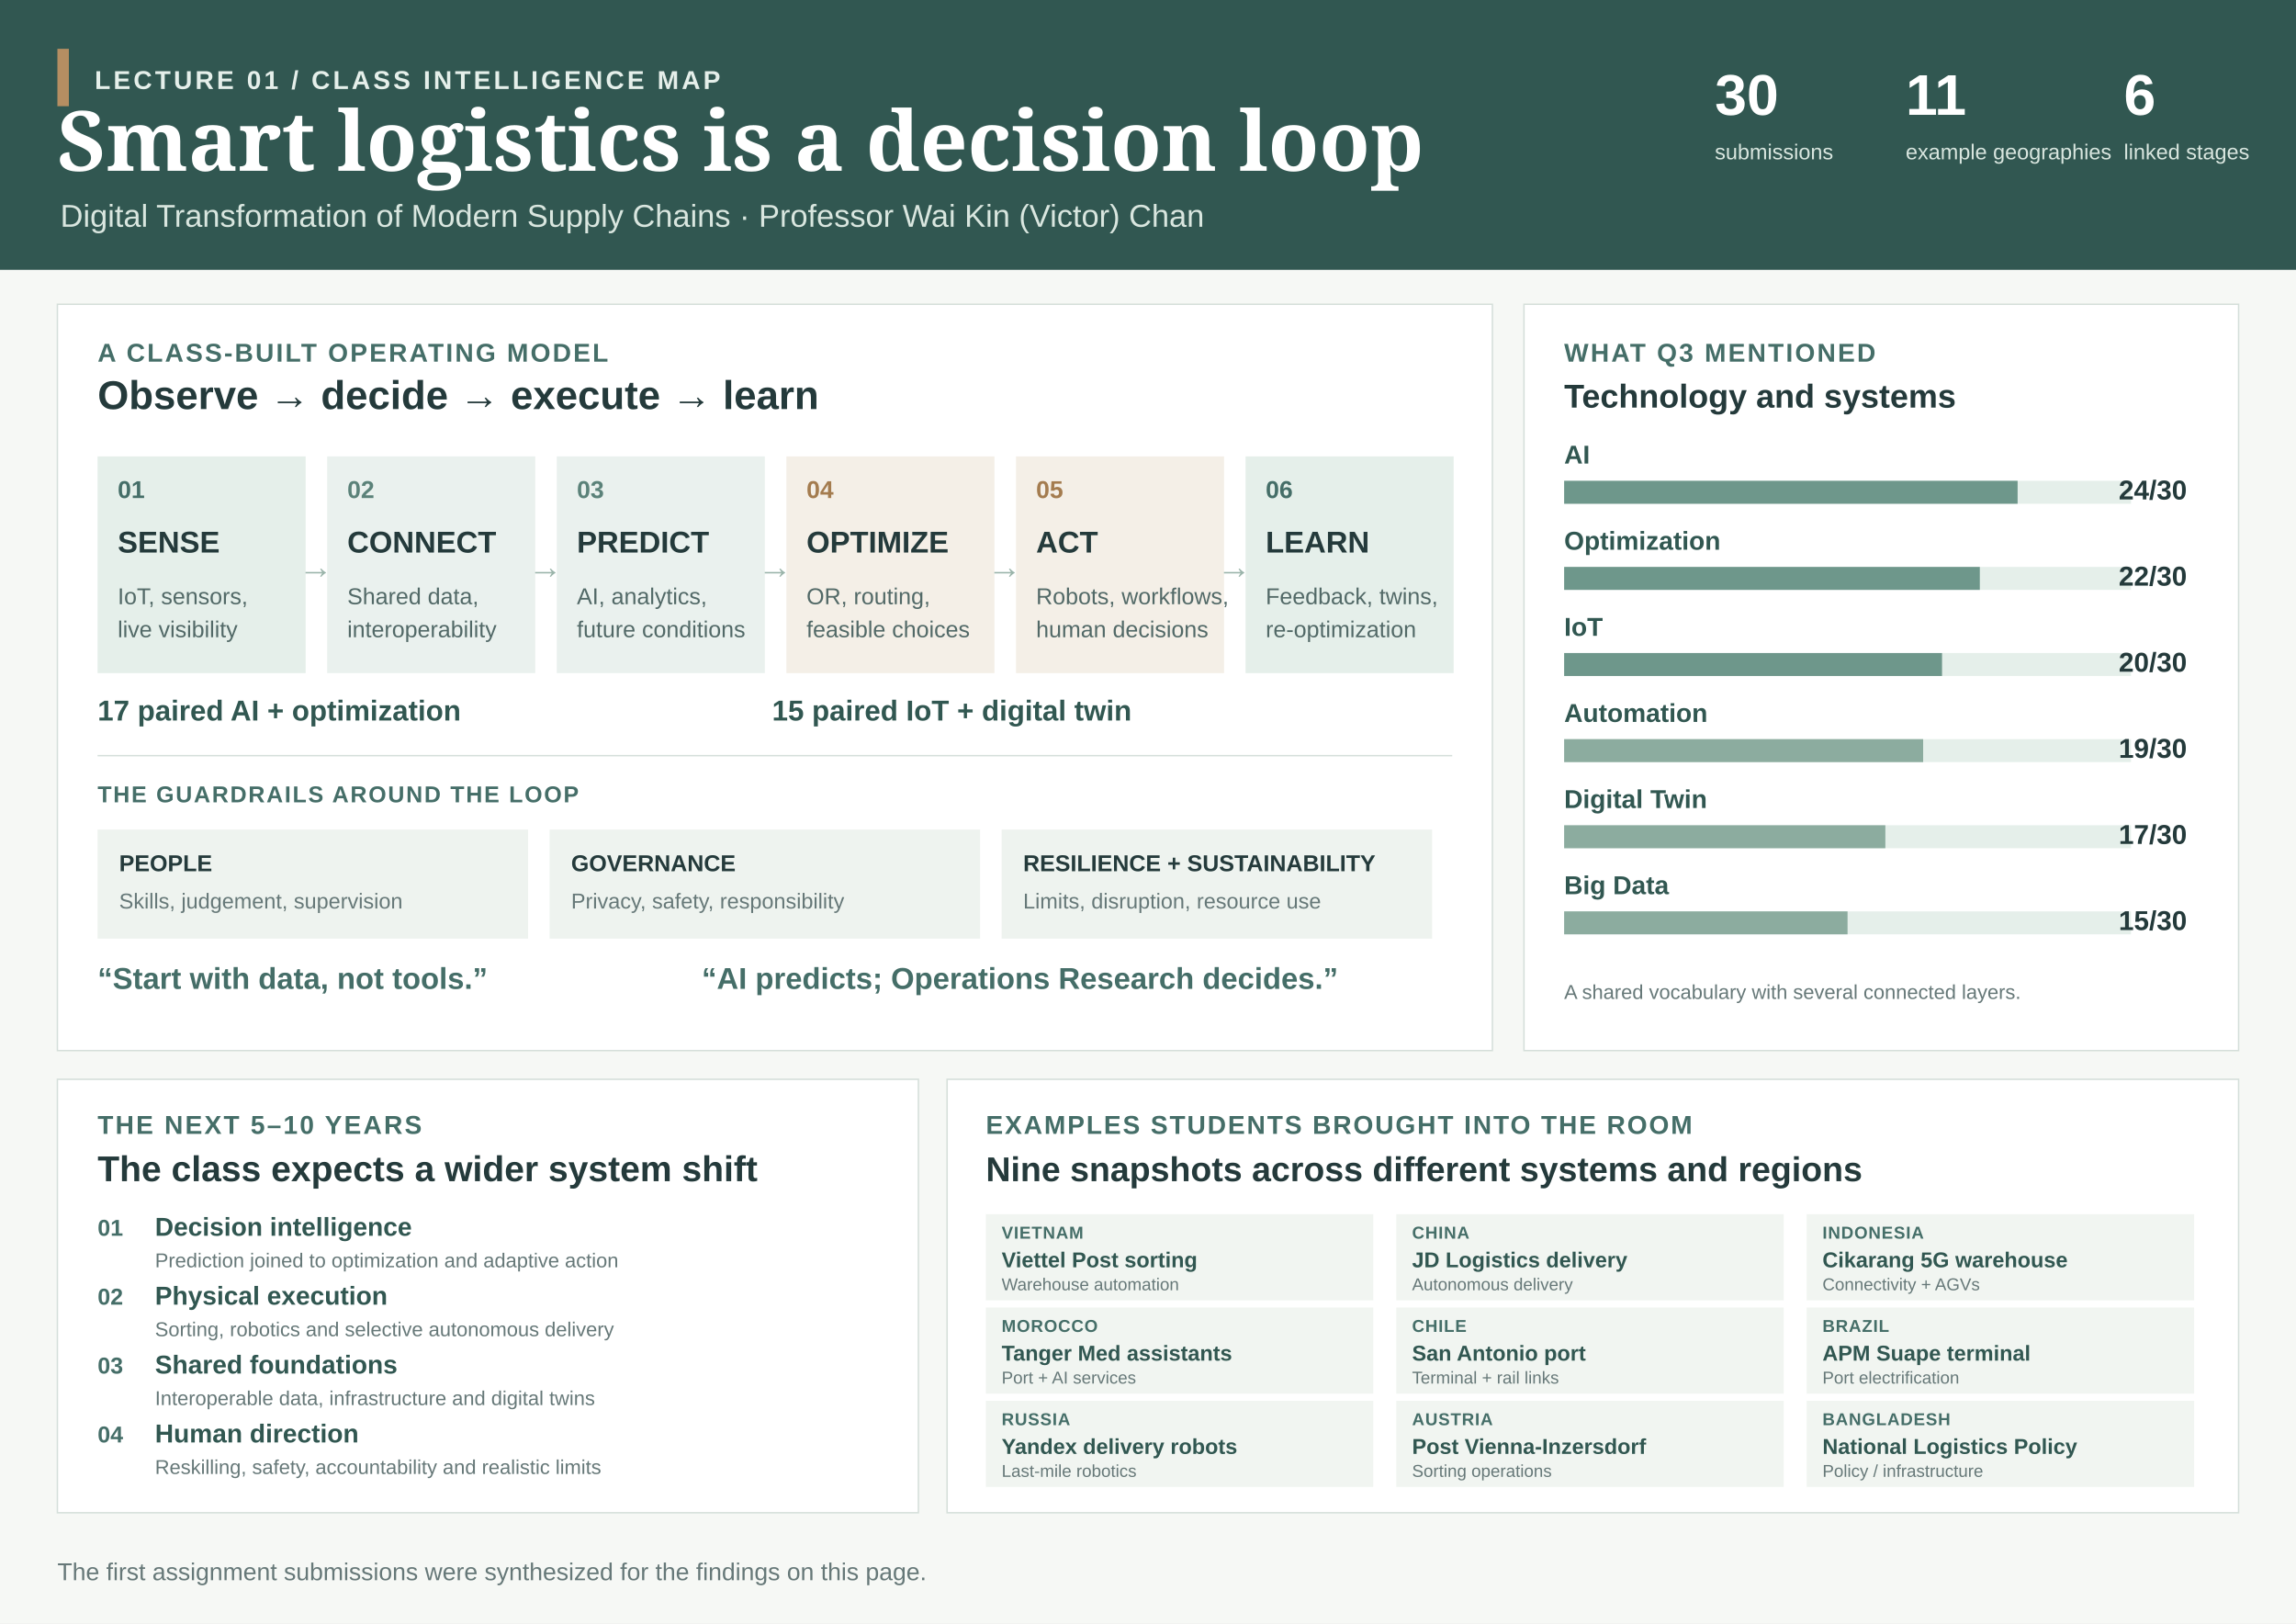
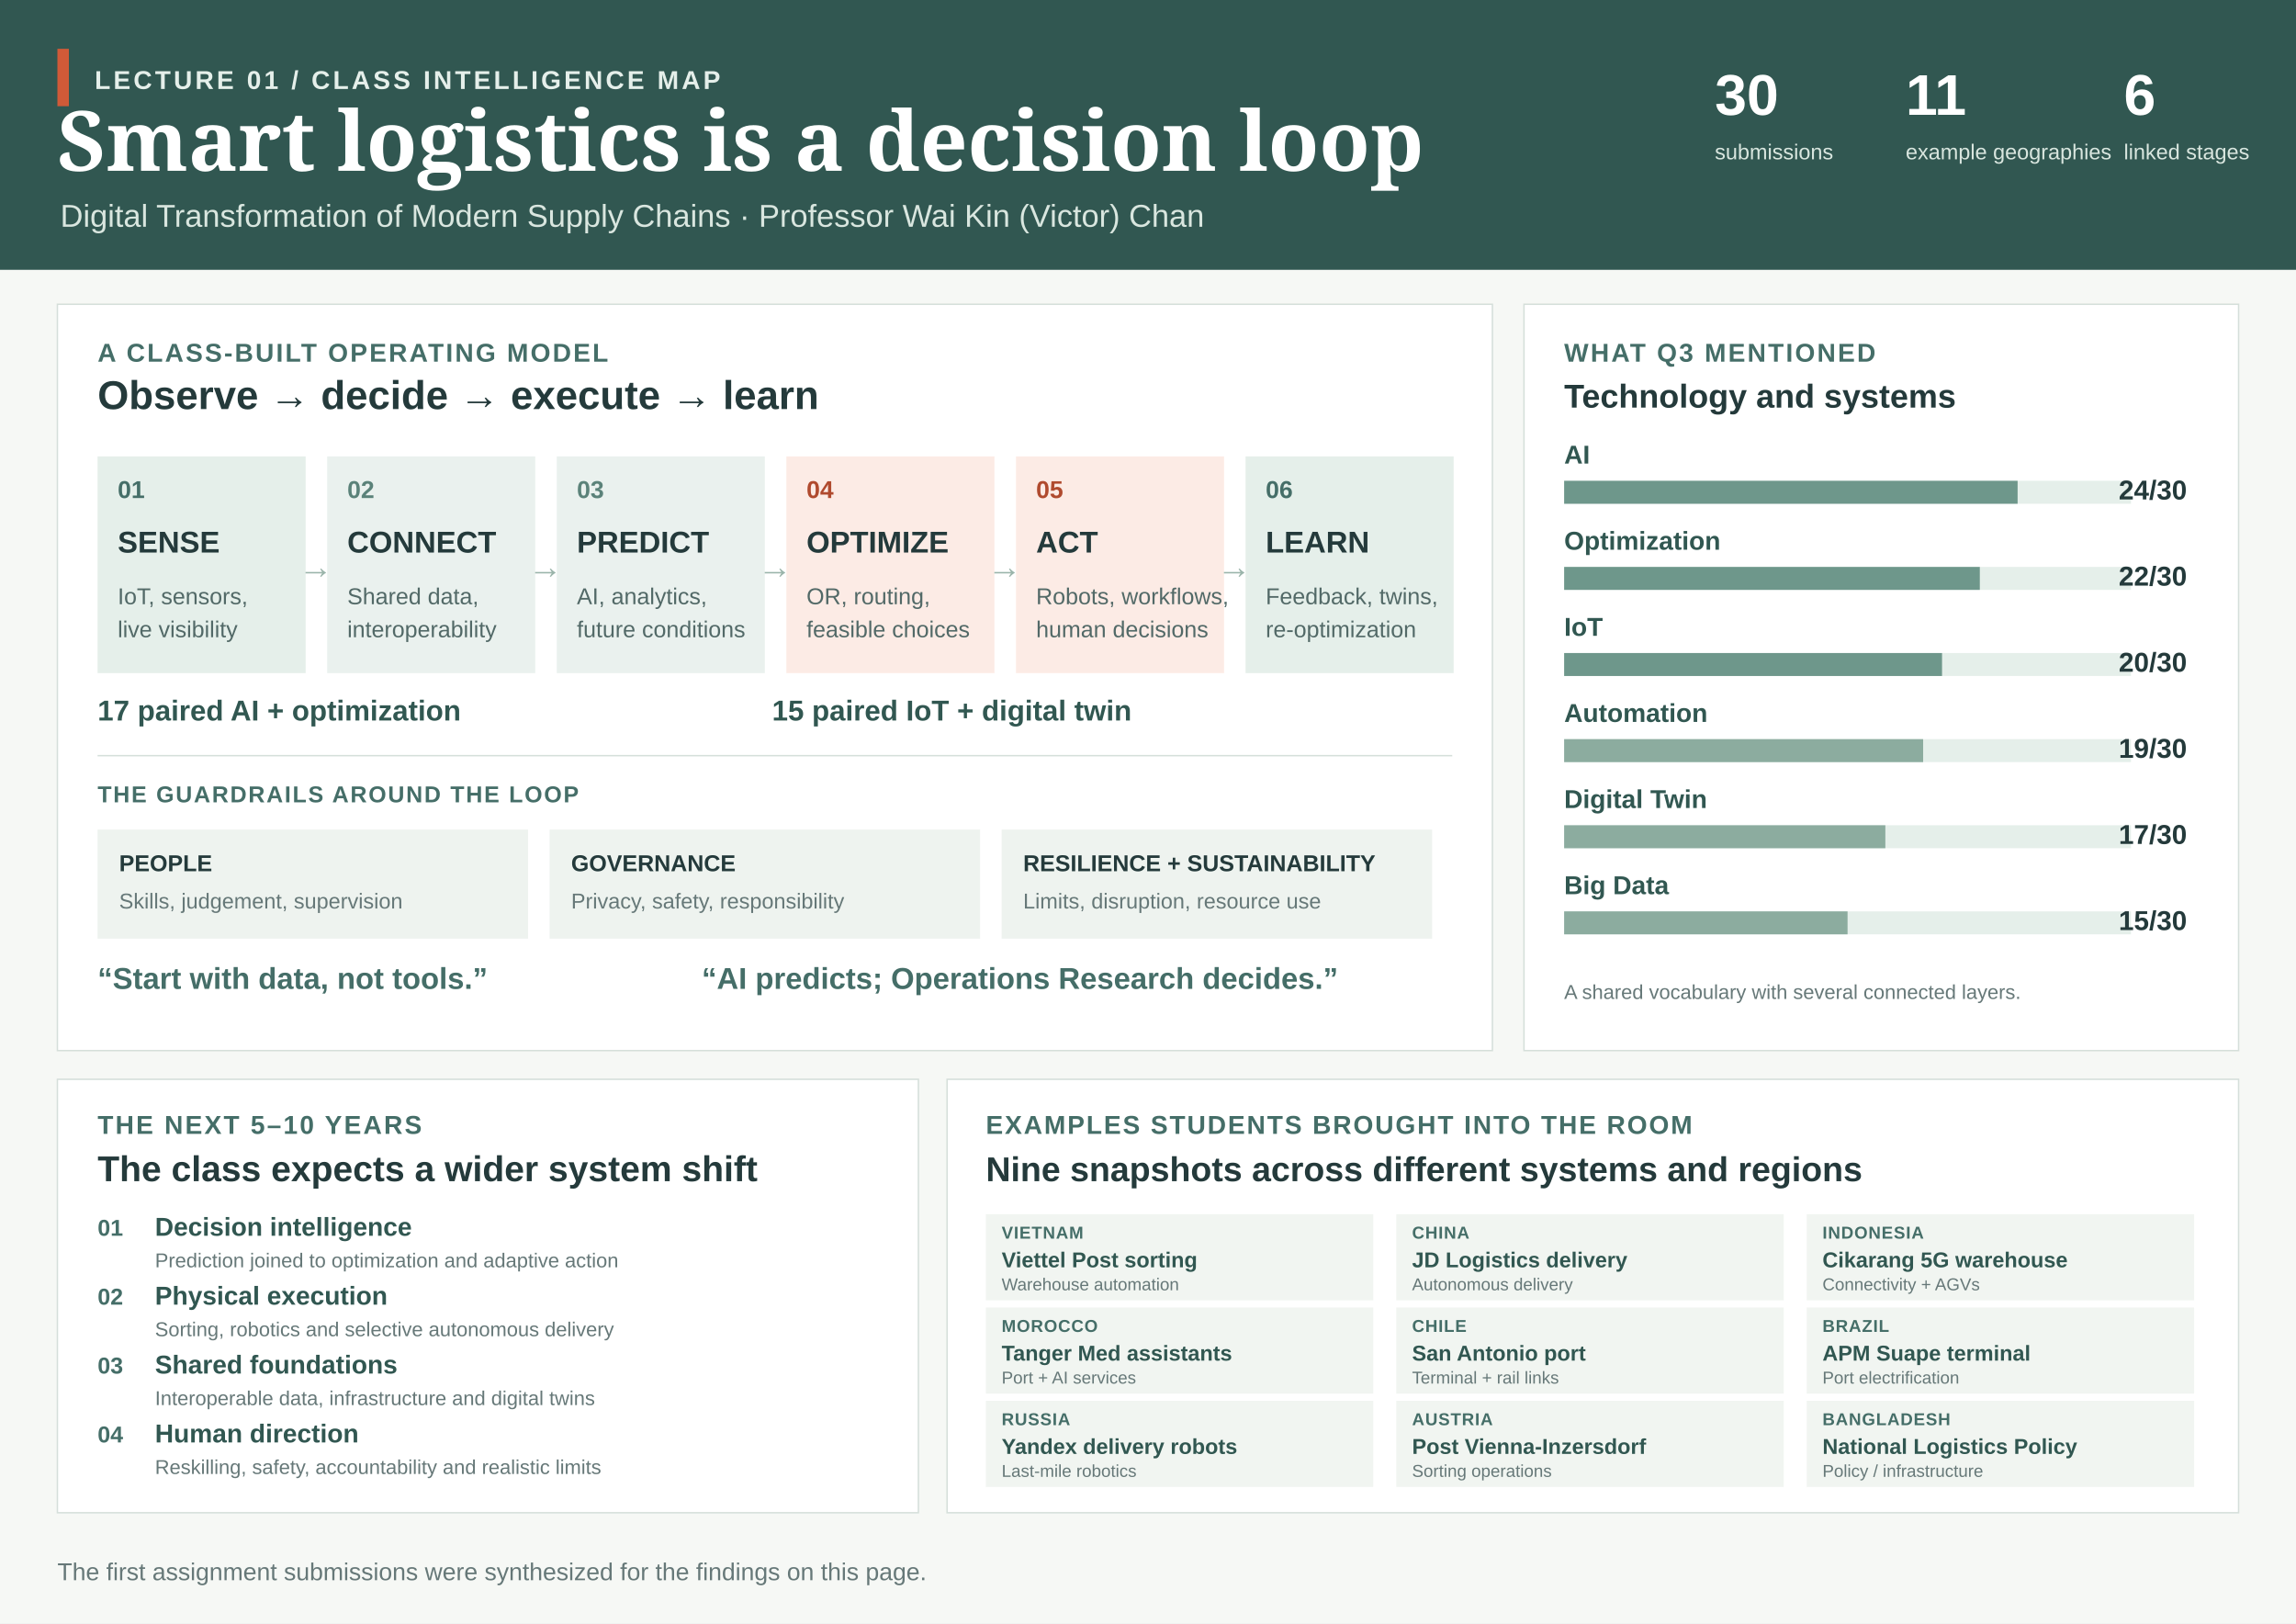
<svg xmlns="http://www.w3.org/2000/svg" width="1600" height="1131" viewBox="0 0 1600 1131" role="img" aria-label="Class Smart Logistics Intelligence Map">
  <rect x="0" y="0" width="1600" height="1131" rx="0" fill="#F6F8F5" stroke="none" stroke-width="1" />
  <rect x="0" y="0" width="1600" height="188" rx="0" fill="#315751" stroke="none" stroke-width="1" />
-   <rect x="40" y="34" width="8" height="40" rx="0" fill="#B58E62" stroke="none" stroke-width="1" />
+   <rect x="40" y="34" width="8" height="40" rx="0" fill="#D05A38" stroke="none" stroke-width="1" />
  <text x="66" y="62" fill="#E5EFEA" font-family="Segoe UI, Arial, sans-serif" font-size="18" font-weight="700" text-anchor="start" letter-spacing="2">LECTURE 01  /  CLASS INTELLIGENCE MAP</text>
  <text x="40" y="119" fill="#FFFFFF" font-family="Georgia, serif" font-size="58" font-weight="750" text-anchor="start">Smart logistics is a decision loop</text>
  <text x="42" y="158" fill="#D9E6DF" font-family="Segoe UI, Arial, sans-serif" font-size="22" font-weight="400" text-anchor="start">Digital Transformation of Modern Supply Chains · Professor Wai Kin (Victor) Chan</text>
  <text x="1195" y="80" fill="#FFFFFF" font-family="Segoe UI, Arial, sans-serif" font-size="40" font-weight="750" text-anchor="start">30</text>
  <text x="1195" y="111" fill="#D9E6DF" font-family="Segoe UI, Arial, sans-serif" font-size="15" font-weight="400" text-anchor="start">submissions</text>
  <text x="1328" y="80" fill="#FFFFFF" font-family="Segoe UI, Arial, sans-serif" font-size="40" font-weight="750" text-anchor="start">11</text>
  <text x="1328" y="111" fill="#D9E6DF" font-family="Segoe UI, Arial, sans-serif" font-size="15" font-weight="400" text-anchor="start">example geographies</text>
  <text x="1480" y="80" fill="#FFFFFF" font-family="Segoe UI, Arial, sans-serif" font-size="40" font-weight="750" text-anchor="start">6</text>
  <text x="1480" y="111" fill="#D9E6DF" font-family="Segoe UI, Arial, sans-serif" font-size="15" font-weight="400" text-anchor="start">linked stages</text>
  <rect x="40" y="212" width="1000" height="520" rx="0" fill="#FFFFFF" stroke="#D5DFDA" stroke-width="1" />
  <text x="68" y="252" fill="#456E68" font-family="Segoe UI, Arial, sans-serif" font-size="18" font-weight="750" text-anchor="start" letter-spacing="1.4">A CLASS-BUILT OPERATING MODEL</text>
  <text x="68" y="285" fill="#243A3B" font-family="Segoe UI, Arial, sans-serif" font-size="28" font-weight="700" text-anchor="start">Observe → decide → execute → learn</text>
  <rect x="68" y="318" width="145" height="151" rx="0" fill="#E5EFEA" stroke="none" stroke-width="1" />
  <text x="82" y="347" fill="#456E68" font-family="Segoe UI, Arial, sans-serif" font-size="17" font-weight="800" text-anchor="start">01</text>
  <text x="82" y="385" fill="#243A3B" font-family="Segoe UI, Arial, sans-serif" font-size="21" font-weight="800" text-anchor="start">SENSE</text>
  <text x="82" y="421" fill="#526967" font-family="Segoe UI, Arial, sans-serif" font-size="16" font-weight="400" text-anchor="start">IoT, sensors,</text>
  <text x="82" y="444" fill="#526967" font-family="Segoe UI, Arial, sans-serif" font-size="16" font-weight="400" text-anchor="start">live visibility</text>
  <text x="220" y="403" fill="#9AB4AA" font-family="Segoe UI, Arial, sans-serif" font-size="24" font-weight="700" text-anchor="middle">→</text>
  <rect x="228" y="318" width="145" height="151" rx="0" fill="#EAF1EE" stroke="none" stroke-width="1" />
  <text x="242" y="347" fill="#5B8279" font-family="Segoe UI, Arial, sans-serif" font-size="17" font-weight="800" text-anchor="start">02</text>
  <text x="242" y="385" fill="#243A3B" font-family="Segoe UI, Arial, sans-serif" font-size="21" font-weight="800" text-anchor="start">CONNECT</text>
  <text x="242" y="421" fill="#526967" font-family="Segoe UI, Arial, sans-serif" font-size="16" font-weight="400" text-anchor="start">Shared data,</text>
  <text x="242" y="444" fill="#526967" font-family="Segoe UI, Arial, sans-serif" font-size="16" font-weight="400" text-anchor="start">interoperability</text>
  <text x="380" y="403" fill="#9AB4AA" font-family="Segoe UI, Arial, sans-serif" font-size="24" font-weight="700" text-anchor="middle">→</text>
  <rect x="388" y="318" width="145" height="151" rx="0" fill="#EAF1EE" stroke="none" stroke-width="1" />
  <text x="402" y="347" fill="#5B8279" font-family="Segoe UI, Arial, sans-serif" font-size="17" font-weight="800" text-anchor="start">03</text>
  <text x="402" y="385" fill="#243A3B" font-family="Segoe UI, Arial, sans-serif" font-size="21" font-weight="800" text-anchor="start">PREDICT</text>
  <text x="402" y="421" fill="#526967" font-family="Segoe UI, Arial, sans-serif" font-size="16" font-weight="400" text-anchor="start">AI, analytics,</text>
  <text x="402" y="444" fill="#526967" font-family="Segoe UI, Arial, sans-serif" font-size="16" font-weight="400" text-anchor="start">future conditions</text>
  <text x="540" y="403" fill="#9AB4AA" font-family="Segoe UI, Arial, sans-serif" font-size="24" font-weight="700" text-anchor="middle">→</text>
-   <rect x="548" y="318" width="145" height="151" rx="0" fill="#F4EFE7" stroke="none" stroke-width="1" />
-   <text x="562" y="347" fill="#A47C4F" font-family="Segoe UI, Arial, sans-serif" font-size="17" font-weight="800" text-anchor="start">04</text>
+   <rect x="548" y="318" width="145" height="151" rx="0" fill="#FCEBE5" stroke="none" stroke-width="1" />
+   <text x="562" y="347" fill="#B04A2E" font-family="Segoe UI, Arial, sans-serif" font-size="17" font-weight="800" text-anchor="start">04</text>
  <text x="562" y="385" fill="#243A3B" font-family="Segoe UI, Arial, sans-serif" font-size="21" font-weight="800" text-anchor="start">OPTIMIZE</text>
  <text x="562" y="421" fill="#526967" font-family="Segoe UI, Arial, sans-serif" font-size="16" font-weight="400" text-anchor="start">OR, routing,</text>
  <text x="562" y="444" fill="#526967" font-family="Segoe UI, Arial, sans-serif" font-size="16" font-weight="400" text-anchor="start">feasible choices</text>
  <text x="700" y="403" fill="#9AB4AA" font-family="Segoe UI, Arial, sans-serif" font-size="24" font-weight="700" text-anchor="middle">→</text>
-   <rect x="708" y="318" width="145" height="151" rx="0" fill="#F4EFE7" stroke="none" stroke-width="1" />
-   <text x="722" y="347" fill="#A47C4F" font-family="Segoe UI, Arial, sans-serif" font-size="17" font-weight="800" text-anchor="start">05</text>
+   <rect x="708" y="318" width="145" height="151" rx="0" fill="#FCEBE5" stroke="none" stroke-width="1" />
+   <text x="722" y="347" fill="#B04A2E" font-family="Segoe UI, Arial, sans-serif" font-size="17" font-weight="800" text-anchor="start">05</text>
  <text x="722" y="385" fill="#243A3B" font-family="Segoe UI, Arial, sans-serif" font-size="21" font-weight="800" text-anchor="start">ACT</text>
  <text x="722" y="421" fill="#526967" font-family="Segoe UI, Arial, sans-serif" font-size="16" font-weight="400" text-anchor="start">Robots, workflows,</text>
  <text x="722" y="444" fill="#526967" font-family="Segoe UI, Arial, sans-serif" font-size="16" font-weight="400" text-anchor="start">human decisions</text>
  <text x="860" y="403" fill="#9AB4AA" font-family="Segoe UI, Arial, sans-serif" font-size="24" font-weight="700" text-anchor="middle">→</text>
  <rect x="868" y="318" width="145" height="151" rx="0" fill="#E5EFEA" stroke="none" stroke-width="1" />
  <text x="882" y="347" fill="#456E68" font-family="Segoe UI, Arial, sans-serif" font-size="17" font-weight="800" text-anchor="start">06</text>
  <text x="882" y="385" fill="#243A3B" font-family="Segoe UI, Arial, sans-serif" font-size="21" font-weight="800" text-anchor="start">LEARN</text>
  <text x="882" y="421" fill="#526967" font-family="Segoe UI, Arial, sans-serif" font-size="16" font-weight="400" text-anchor="start">Feedback, twins,</text>
  <text x="882" y="444" fill="#526967" font-family="Segoe UI, Arial, sans-serif" font-size="16" font-weight="400" text-anchor="start">re-optimization</text>
  <text x="68" y="502" fill="#315751" font-family="Segoe UI, Arial, sans-serif" font-size="20" font-weight="750" text-anchor="start">17 paired AI + optimization</text>
  <text x="538" y="502" fill="#315751" font-family="Segoe UI, Arial, sans-serif" font-size="20" font-weight="750" text-anchor="start">15 paired IoT + digital twin</text>
  <rect x="68" y="526" width="944" height="1" rx="0" fill="#D5DFDA" stroke="none" stroke-width="1" />
  <text x="68" y="559" fill="#456E68" font-family="Segoe UI, Arial, sans-serif" font-size="16" font-weight="750" text-anchor="start" letter-spacing="1.1">THE GUARDRAILS AROUND THE LOOP</text>
  <rect x="68" y="578" width="300" height="76" rx="0" fill="#EEF3EF" stroke="none" stroke-width="1" />
  <text x="83" y="607" fill="#243A3B" font-family="Segoe UI, Arial, sans-serif" font-size="16" font-weight="800" text-anchor="start">PEOPLE</text>
  <text x="83" y="633" fill="#667878" font-family="Segoe UI, Arial, sans-serif" font-size="15" font-weight="400" text-anchor="start">Skills, judgement, supervision</text>
  <rect x="383" y="578" width="300" height="76" rx="0" fill="#EEF3EF" stroke="none" stroke-width="1" />
  <text x="398" y="607" fill="#243A3B" font-family="Segoe UI, Arial, sans-serif" font-size="16" font-weight="800" text-anchor="start">GOVERNANCE</text>
  <text x="398" y="633" fill="#667878" font-family="Segoe UI, Arial, sans-serif" font-size="15" font-weight="400" text-anchor="start">Privacy, safety, responsibility</text>
  <rect x="698" y="578" width="300" height="76" rx="0" fill="#EEF3EF" stroke="none" stroke-width="1" />
  <text x="713" y="607" fill="#243A3B" font-family="Segoe UI, Arial, sans-serif" font-size="16" font-weight="800" text-anchor="start">RESILIENCE + SUSTAINABILITY</text>
  <text x="713" y="633" fill="#667878" font-family="Segoe UI, Arial, sans-serif" font-size="15" font-weight="400" text-anchor="start">Limits, disruption, resource use</text>
  <text x="68" y="689" fill="#456E68" font-family="Segoe UI, Arial, sans-serif" font-size="21" font-weight="650" text-anchor="start">“Start with data, not tools.”</text>
  <text x="489" y="689" fill="#456E68" font-family="Segoe UI, Arial, sans-serif" font-size="21" font-weight="650" text-anchor="start">“AI predicts; Operations Research decides.”</text>
  <rect x="1062" y="212" width="498" height="520" rx="0" fill="#FFFFFF" stroke="#D5DFDA" stroke-width="1" />
  <text x="1090" y="252" fill="#456E68" font-family="Segoe UI, Arial, sans-serif" font-size="18" font-weight="750" text-anchor="start" letter-spacing="1.4">WHAT Q3 MENTIONED</text>
  <text x="1090" y="284" fill="#243A3B" font-family="Segoe UI, Arial, sans-serif" font-size="23" font-weight="700" text-anchor="start">Technology and systems</text>
  <text x="1090" y="323" fill="#315751" font-family="Segoe UI, Arial, sans-serif" font-size="18" font-weight="650" text-anchor="start">AI</text>
  <rect x="1090" y="335" width="395" height="16" rx="0" fill="#E5EFEA" stroke="none" stroke-width="1" />
  <rect x="1090" y="335" width="316.0" height="16" rx="0" fill="#6E978B" stroke="none" stroke-width="1" />
  <text x="1524" y="348" fill="#243A3B" font-family="Segoe UI, Arial, sans-serif" font-size="19" font-weight="750" text-anchor="end">24/30</text>
  <text x="1090" y="383" fill="#315751" font-family="Segoe UI, Arial, sans-serif" font-size="18" font-weight="650" text-anchor="start">Optimization</text>
  <rect x="1090" y="395" width="395" height="16" rx="0" fill="#E5EFEA" stroke="none" stroke-width="1" />
  <rect x="1090" y="395" width="289.667" height="16" rx="0" fill="#6E978B" stroke="none" stroke-width="1" />
  <text x="1524" y="408" fill="#243A3B" font-family="Segoe UI, Arial, sans-serif" font-size="19" font-weight="750" text-anchor="end">22/30</text>
  <text x="1090" y="443" fill="#315751" font-family="Segoe UI, Arial, sans-serif" font-size="18" font-weight="650" text-anchor="start">IoT</text>
  <rect x="1090" y="455" width="395" height="16" rx="0" fill="#E5EFEA" stroke="none" stroke-width="1" />
  <rect x="1090" y="455" width="263.333" height="16" rx="0" fill="#6E978B" stroke="none" stroke-width="1" />
  <text x="1524" y="468" fill="#243A3B" font-family="Segoe UI, Arial, sans-serif" font-size="19" font-weight="750" text-anchor="end">20/30</text>
  <text x="1090" y="503" fill="#315751" font-family="Segoe UI, Arial, sans-serif" font-size="18" font-weight="650" text-anchor="start">Automation</text>
  <rect x="1090" y="515" width="395" height="16" rx="0" fill="#E5EFEA" stroke="none" stroke-width="1" />
  <rect x="1090" y="515" width="250.167" height="16" rx="0" fill="#8CAC9F" stroke="none" stroke-width="1" />
  <text x="1524" y="528" fill="#243A3B" font-family="Segoe UI, Arial, sans-serif" font-size="19" font-weight="750" text-anchor="end">19/30</text>
  <text x="1090" y="563" fill="#315751" font-family="Segoe UI, Arial, sans-serif" font-size="18" font-weight="650" text-anchor="start">Digital Twin</text>
  <rect x="1090" y="575" width="395" height="16" rx="0" fill="#E5EFEA" stroke="none" stroke-width="1" />
  <rect x="1090" y="575" width="223.833" height="16" rx="0" fill="#8CAC9F" stroke="none" stroke-width="1" />
  <text x="1524" y="588" fill="#243A3B" font-family="Segoe UI, Arial, sans-serif" font-size="19" font-weight="750" text-anchor="end">17/30</text>
  <text x="1090" y="623" fill="#315751" font-family="Segoe UI, Arial, sans-serif" font-size="18" font-weight="650" text-anchor="start">Big Data</text>
  <rect x="1090" y="635" width="395" height="16" rx="0" fill="#E5EFEA" stroke="none" stroke-width="1" />
  <rect x="1090" y="635" width="197.5" height="16" rx="0" fill="#8CAC9F" stroke="none" stroke-width="1" />
  <text x="1524" y="648" fill="#243A3B" font-family="Segoe UI, Arial, sans-serif" font-size="19" font-weight="750" text-anchor="end">15/30</text>
  <text x="1090" y="696" fill="#667878" font-family="Segoe UI, Arial, sans-serif" font-size="14" font-weight="400" text-anchor="start">A shared vocabulary with several connected layers.</text>
  <rect x="40" y="752" width="600" height="302" rx="0" fill="#FFFFFF" stroke="#D5DFDA" stroke-width="1" />
  <text x="68" y="790" fill="#456E68" font-family="Segoe UI, Arial, sans-serif" font-size="18" font-weight="750" text-anchor="start" letter-spacing="1.4">THE NEXT 5–10 YEARS</text>
  <text x="68" y="823" fill="#243A3B" font-family="Segoe UI, Arial, sans-serif" font-size="25" font-weight="700" text-anchor="start">The class expects a wider system shift</text>
  <text x="68" y="861" fill="#456E68" font-family="Segoe UI, Arial, sans-serif" font-size="16" font-weight="800" text-anchor="start">01</text>
  <text x="108" y="861" fill="#315751" font-family="Segoe UI, Arial, sans-serif" font-size="18" font-weight="700" text-anchor="start">Decision intelligence</text>
  <text x="108" y="883" fill="#667878" font-family="Segoe UI, Arial, sans-serif" font-size="14" font-weight="400" text-anchor="start">Prediction joined to optimization and adaptive action</text>
  <text x="68" y="909" fill="#456E68" font-family="Segoe UI, Arial, sans-serif" font-size="16" font-weight="800" text-anchor="start">02</text>
  <text x="108" y="909" fill="#315751" font-family="Segoe UI, Arial, sans-serif" font-size="18" font-weight="700" text-anchor="start">Physical execution</text>
  <text x="108" y="931" fill="#667878" font-family="Segoe UI, Arial, sans-serif" font-size="14" font-weight="400" text-anchor="start">Sorting, robotics and selective autonomous delivery</text>
  <text x="68" y="957" fill="#456E68" font-family="Segoe UI, Arial, sans-serif" font-size="16" font-weight="800" text-anchor="start">03</text>
  <text x="108" y="957" fill="#315751" font-family="Segoe UI, Arial, sans-serif" font-size="18" font-weight="700" text-anchor="start">Shared foundations</text>
  <text x="108" y="979" fill="#667878" font-family="Segoe UI, Arial, sans-serif" font-size="14" font-weight="400" text-anchor="start">Interoperable data, infrastructure and digital twins</text>
  <text x="68" y="1005" fill="#456E68" font-family="Segoe UI, Arial, sans-serif" font-size="16" font-weight="800" text-anchor="start">04</text>
  <text x="108" y="1005" fill="#315751" font-family="Segoe UI, Arial, sans-serif" font-size="18" font-weight="700" text-anchor="start">Human direction</text>
  <text x="108" y="1027" fill="#667878" font-family="Segoe UI, Arial, sans-serif" font-size="14" font-weight="400" text-anchor="start">Reskilling, safety, accountability and realistic limits</text>
  <rect x="660" y="752" width="900" height="302" rx="0" fill="#FFFFFF" stroke="#D5DFDA" stroke-width="1" />
  <text x="687" y="790" fill="#456E68" font-family="Segoe UI, Arial, sans-serif" font-size="18" font-weight="750" text-anchor="start" letter-spacing="1.2">EXAMPLES STUDENTS BROUGHT INTO THE ROOM</text>
  <text x="687" y="823" fill="#243A3B" font-family="Segoe UI, Arial, sans-serif" font-size="24" font-weight="700" text-anchor="start">Nine snapshots across different systems and regions</text>
  <rect x="687" y="846" width="270" height="60" rx="0" fill="#F1F5F1" stroke="none" stroke-width="1" />
  <text x="698" y="863" fill="#456E68" font-family="Segoe UI, Arial, sans-serif" font-size="12" font-weight="800" text-anchor="start" letter-spacing="0.5">VIETNAM</text>
  <text x="698" y="883" fill="#315751" font-family="Segoe UI, Arial, sans-serif" font-size="15" font-weight="650" text-anchor="start">Viettel Post sorting</text>
  <text x="698" y="899" fill="#667878" font-family="Segoe UI, Arial, sans-serif" font-size="12" font-weight="400" text-anchor="start">Warehouse automation</text>
  <rect x="973" y="846" width="270" height="60" rx="0" fill="#F1F5F1" stroke="none" stroke-width="1" />
  <text x="984" y="863" fill="#456E68" font-family="Segoe UI, Arial, sans-serif" font-size="12" font-weight="800" text-anchor="start" letter-spacing="0.5">CHINA</text>
  <text x="984" y="883" fill="#315751" font-family="Segoe UI, Arial, sans-serif" font-size="15" font-weight="650" text-anchor="start">JD Logistics delivery</text>
  <text x="984" y="899" fill="#667878" font-family="Segoe UI, Arial, sans-serif" font-size="12" font-weight="400" text-anchor="start">Autonomous delivery</text>
  <rect x="1259" y="846" width="270" height="60" rx="0" fill="#F1F5F1" stroke="none" stroke-width="1" />
  <text x="1270" y="863" fill="#456E68" font-family="Segoe UI, Arial, sans-serif" font-size="12" font-weight="800" text-anchor="start" letter-spacing="0.5">INDONESIA</text>
  <text x="1270" y="883" fill="#315751" font-family="Segoe UI, Arial, sans-serif" font-size="15" font-weight="650" text-anchor="start">Cikarang 5G warehouse</text>
  <text x="1270" y="899" fill="#667878" font-family="Segoe UI, Arial, sans-serif" font-size="12" font-weight="400" text-anchor="start">Connectivity + AGVs</text>
  <rect x="687" y="911" width="270" height="60" rx="0" fill="#F1F5F1" stroke="none" stroke-width="1" />
  <text x="698" y="928" fill="#456E68" font-family="Segoe UI, Arial, sans-serif" font-size="12" font-weight="800" text-anchor="start" letter-spacing="0.5">MOROCCO</text>
  <text x="698" y="948" fill="#315751" font-family="Segoe UI, Arial, sans-serif" font-size="15" font-weight="650" text-anchor="start">Tanger Med assistants</text>
  <text x="698" y="964" fill="#667878" font-family="Segoe UI, Arial, sans-serif" font-size="12" font-weight="400" text-anchor="start">Port + AI services</text>
  <rect x="973" y="911" width="270" height="60" rx="0" fill="#F1F5F1" stroke="none" stroke-width="1" />
  <text x="984" y="928" fill="#456E68" font-family="Segoe UI, Arial, sans-serif" font-size="12" font-weight="800" text-anchor="start" letter-spacing="0.5">CHILE</text>
  <text x="984" y="948" fill="#315751" font-family="Segoe UI, Arial, sans-serif" font-size="15" font-weight="650" text-anchor="start">San Antonio port</text>
  <text x="984" y="964" fill="#667878" font-family="Segoe UI, Arial, sans-serif" font-size="12" font-weight="400" text-anchor="start">Terminal + rail links</text>
  <rect x="1259" y="911" width="270" height="60" rx="0" fill="#F1F5F1" stroke="none" stroke-width="1" />
  <text x="1270" y="928" fill="#456E68" font-family="Segoe UI, Arial, sans-serif" font-size="12" font-weight="800" text-anchor="start" letter-spacing="0.5">BRAZIL</text>
  <text x="1270" y="948" fill="#315751" font-family="Segoe UI, Arial, sans-serif" font-size="15" font-weight="650" text-anchor="start">APM Suape terminal</text>
  <text x="1270" y="964" fill="#667878" font-family="Segoe UI, Arial, sans-serif" font-size="12" font-weight="400" text-anchor="start">Port electrification</text>
  <rect x="687" y="976" width="270" height="60" rx="0" fill="#F1F5F1" stroke="none" stroke-width="1" />
  <text x="698" y="993" fill="#456E68" font-family="Segoe UI, Arial, sans-serif" font-size="12" font-weight="800" text-anchor="start" letter-spacing="0.5">RUSSIA</text>
  <text x="698" y="1013" fill="#315751" font-family="Segoe UI, Arial, sans-serif" font-size="15" font-weight="650" text-anchor="start">Yandex delivery robots</text>
  <text x="698" y="1029" fill="#667878" font-family="Segoe UI, Arial, sans-serif" font-size="12" font-weight="400" text-anchor="start">Last-mile robotics</text>
  <rect x="973" y="976" width="270" height="60" rx="0" fill="#F1F5F1" stroke="none" stroke-width="1" />
  <text x="984" y="993" fill="#456E68" font-family="Segoe UI, Arial, sans-serif" font-size="12" font-weight="800" text-anchor="start" letter-spacing="0.5">AUSTRIA</text>
  <text x="984" y="1013" fill="#315751" font-family="Segoe UI, Arial, sans-serif" font-size="15" font-weight="650" text-anchor="start">Post Vienna-Inzersdorf</text>
  <text x="984" y="1029" fill="#667878" font-family="Segoe UI, Arial, sans-serif" font-size="12" font-weight="400" text-anchor="start">Sorting operations</text>
  <rect x="1259" y="976" width="270" height="60" rx="0" fill="#F1F5F1" stroke="none" stroke-width="1" />
  <text x="1270" y="993" fill="#456E68" font-family="Segoe UI, Arial, sans-serif" font-size="12" font-weight="800" text-anchor="start" letter-spacing="0.5">BANGLADESH</text>
  <text x="1270" y="1013" fill="#315751" font-family="Segoe UI, Arial, sans-serif" font-size="15" font-weight="650" text-anchor="start">National Logistics Policy</text>
  <text x="1270" y="1029" fill="#667878" font-family="Segoe UI, Arial, sans-serif" font-size="12" font-weight="400" text-anchor="start">Policy / infrastructure</text>
  <text x="40" y="1101" fill="#667878" font-family="Segoe UI, Arial, sans-serif" font-size="17" font-weight="400" text-anchor="start">The first assignment submissions were synthesized for the findings on this page.</text>
</svg>
